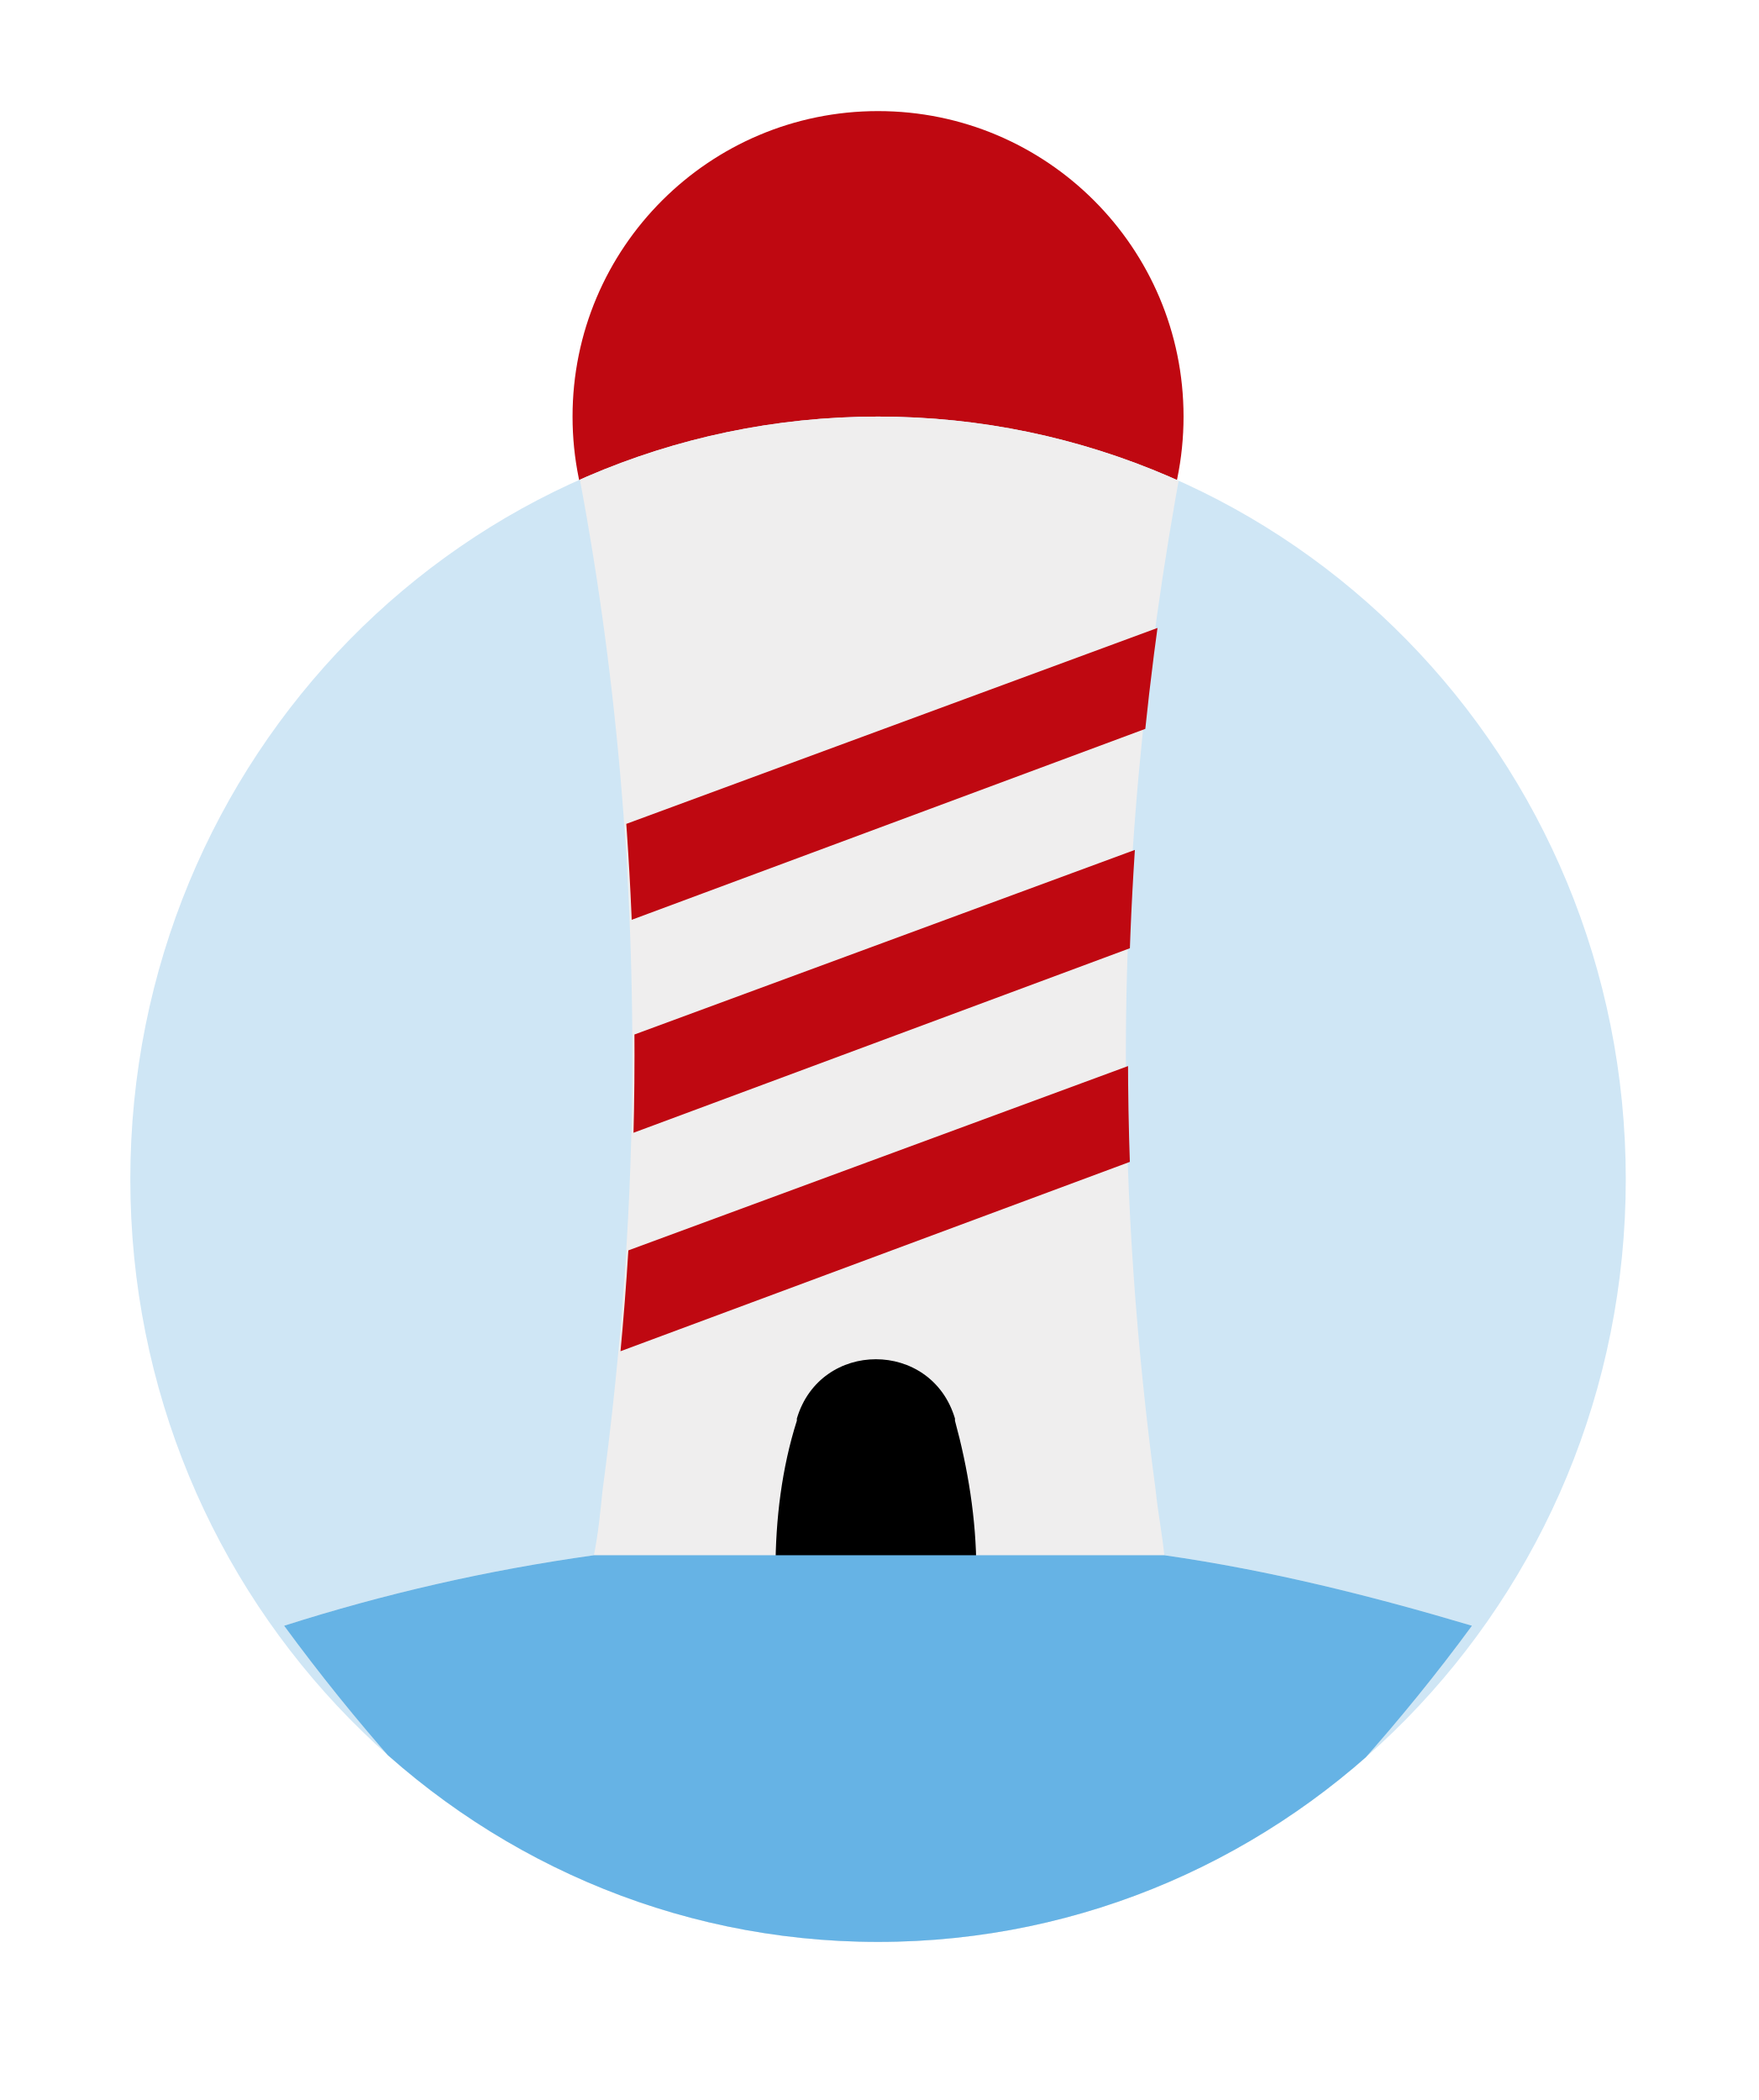
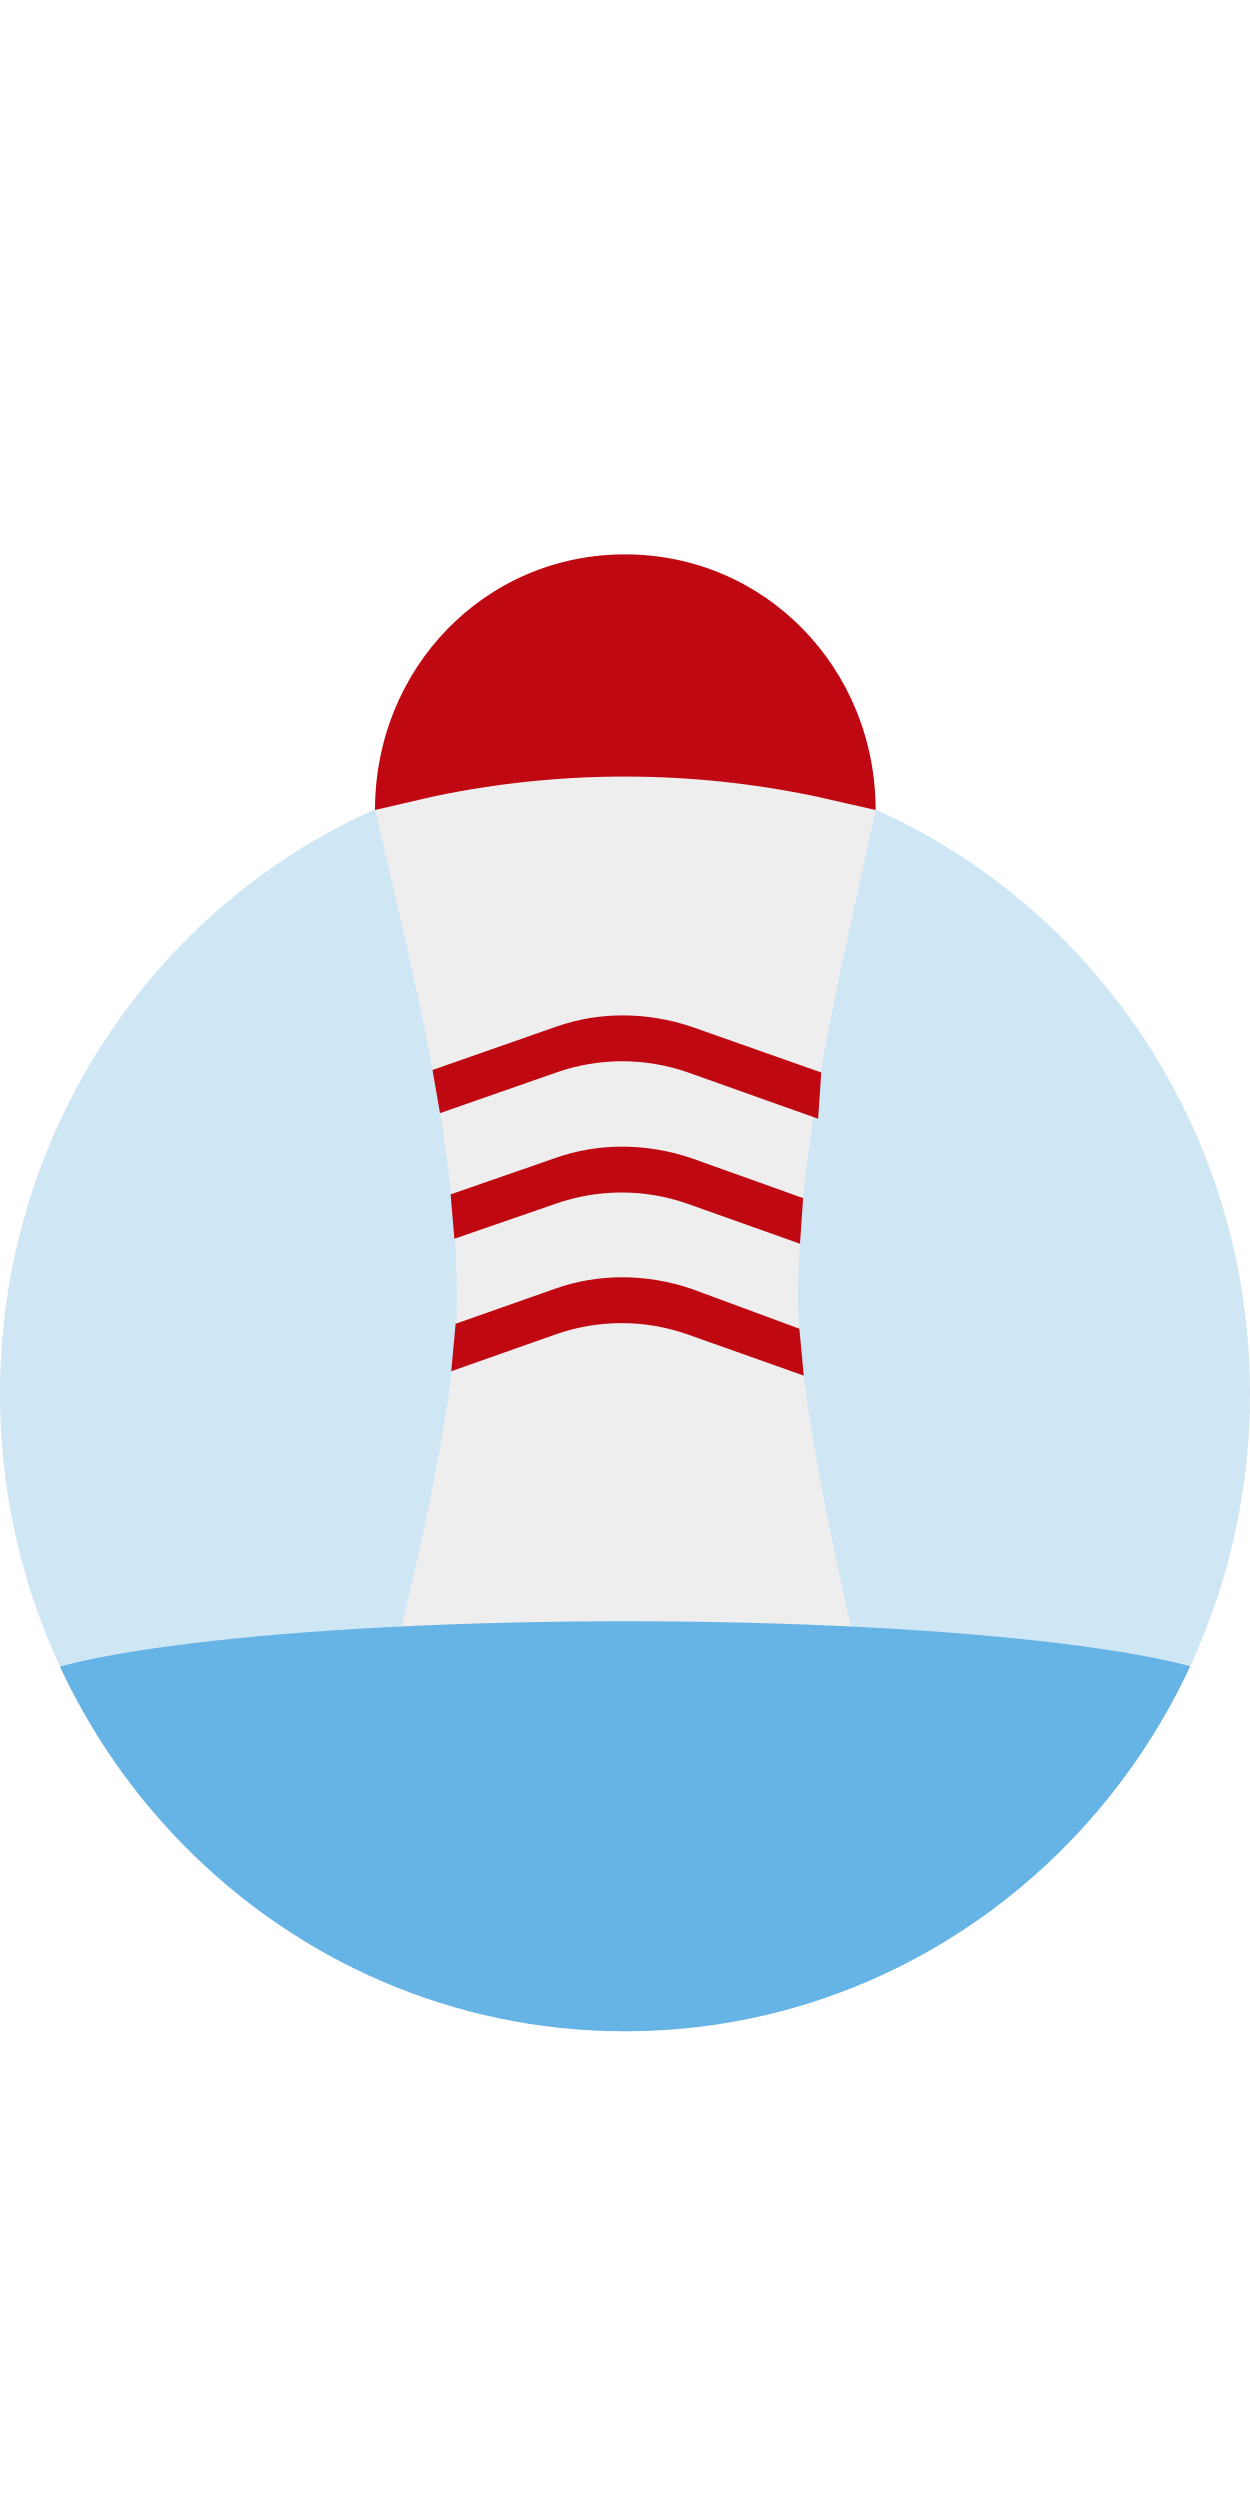
- <svg xmlns="http://www.w3.org/2000/svg" xmlns:xlink="http://www.w3.org/1999/xlink" version="1.1" id="Capa_1" x="0px" y="0px" viewBox="0 0 82.3 98.3" style="enable-background:new 0 0 82.3 98.3;" xml:space="preserve">
+ <svg xmlns="http://www.w3.org/2000/svg" xmlns:xlink="http://www.w3.org/1999/xlink" version="1.1" id="Capa_1" x="0px" y="0px" viewBox="0 0 200 400" style="enable-background:new 0 0 200 400;" xml:space="preserve">
  <style type="text/css">
	.st0{fill:#BF0811;}
	.st1{fill:#CFE6F5;}
- 	.st2{clip-path:url(#SVGID_2_);fill:#EFEEEE;}
- 	.st3{clip-path:url(#SVGID_4_);}
- 	.st4{clip-path:url(#SVGID_6_);fill:#66B3E5;}
- 	.st5{clip-path:url(#SVGID_8_);fill:#BF0811;}
- 	.st6{clip-path:url(#SVGID_11_);fill:#BF0811;}
- 	.st7{clip-path:url(#SVGID_13_);fill:#BF0811;}
+ 	.st2{clip-path:url(#SVGID_4_);fill:#EFEEEE;}
+ 	.st3{clip-path:url(#SVGID_6_);}
+ 	.st4{clip-path:url(#SVGID_8_);fill:#66B3E5;}
+ 	.st5{clip-path:url(#SVGID_10_);fill:#BF0811;}
+ 	.st6{clip-path:url(#SVGID_12_);fill:#BF0811;}
+ 	.st7{clip-path:url(#SVGID_14_);fill:#BF0811;}
+ 	.st8{clip-path:url(#SVGID_15_);fill:#EFEEEE;}
+ 	.st9{clip-path:url(#SVGID_15_);fill:#66B3E5;}
</style>
-   <circle class="st0" cx="41.1" cy="19.5" r="14.3" />
+   <circle class="st0" cx="-443.6" cy="112.3" r="40.9" />
+   <g>
+     <ellipse id="SVGID_1_" class="st1" cx="-443.6" cy="214.3" rx="100" ry="102" />
+   </g>
  <g>
    <g>
-       <ellipse id="SVGID_9_" class="st1" cx="41.1" cy="55.2" rx="35" ry="35.7" />
-     </g>
-     <g>
      <defs>
-         <ellipse id="SVGID_1_" cx="41.1" cy="55.2" rx="35" ry="35.7" />
-       </defs>
-       <clipPath id="SVGID_2_">
-         <use xlink:href="#SVGID_1_" style="overflow:visible;" />
-       </clipPath>
-       <path class="st2" d="M57.9,88.5c0,0-10.7,4.1-16.8,4.1c-6,0-16.7-3.9-16.7-4c-4.1-3.8-7.8-8-11.1-12.5c4.7-1.5,9.5-2.6,14.5-3.3    c0.2-1,0.3-2,0.4-3c0.9-6.7,1.4-13.5,1.4-20.4c0-10.2-1-20.1-3-29.7c4.4-1.9,9.3-2.9,14.5-2.9s10.1,1,14.6,2.9    c-1.9,9.6-3,19.5-3,29.7c0,6.9,0.5,13.7,1.4,20.4c0.1,1,0.3,2,0.4,3c4.9,0.7,9.7,1.9,14.4,3.3C65.6,80.6,61.9,84.7,57.9,88.5z" />
-     </g>
-     <g>
-       <defs>
-         <ellipse id="SVGID_3_" cx="41.1" cy="55.2" rx="35" ry="35.7" />
+         <ellipse id="SVGID_3_" cx="-443.6" cy="214.3" rx="100" ry="102" />
      </defs>
      <clipPath id="SVGID_4_">
        <use xlink:href="#SVGID_3_" style="overflow:visible;" />
      </clipPath>
-       <path class="st3" d="M41,81.8c-0.7,0-1.4,0-2.1,0.1c-0.6,0.1-1.3-0.3-1.5-1c-1.4-4.1-1.1-4.7-1.1-7.4c0-2.4,0.3-4.8,1-7v-0.1    c1.1-3.7,6.3-3.7,7.4,0v0.1c0.6,2.2,1,4.6,1,7c0,2.6-0.4,5.1-1.1,7.4c-0.2,0.6-0.8,1-1.5,1C42.5,81.8,41.7,81.8,41,81.8z" />
+       <path class="st2" d="M-395.6,309.5c0,0-30.6,11.7-48,11.7c-17.1,0-47.7-11.1-47.7-11.4c-11.7-10.9-22.3-22.9-31.7-35.7    c13.4-4.3,27.1-7.4,41.4-9.4c0.6-2.9,0.9-5.7,1.1-8.6c2.6-19.1,4-38.6,4-58.3c0-29.1-2.9-57.4-8.6-84.9    c12.6-5.4,26.6-8.3,41.4-8.3s28.9,2.9,41.7,8.3c-5.4,27.4-8.6,55.7-8.6,84.9c0,19.7,1.4,39.1,4,58.3c0.3,2.9,0.9,5.7,1.1,8.6    c14,2,27.7,5.4,41.1,9.4C-373.6,286.9-384.1,298.6-395.6,309.5z" />
    </g>
+   </g>
+   <g>
    <g>
      <defs>
-         <ellipse id="SVGID_5_" cx="41.1" cy="55.2" rx="35" ry="35.7" />
+         <ellipse id="SVGID_5_" cx="-443.6" cy="214.3" rx="100" ry="102" />
      </defs>
      <clipPath id="SVGID_6_">
        <use xlink:href="#SVGID_5_" style="overflow:visible;" />
      </clipPath>
-       <path class="st4" d="M54.5,72.8c4.9,0.7,9.7,1.9,14.4,3.3c-3.3,4.5-7,8.6-11,12.4c0,0-10.7,4.1-16.8,4.1c-6,0-16.7-3.9-16.7-4    c-4.1-3.8-7.8-8-11.1-12.5c4.7-1.5,9.5-2.6,14.5-3.3H54.5z" />
+       <path class="st3" d="M-443.8,290.3c-2,0-4,0-6,0.3c-1.7,0.3-3.7-0.9-4.3-2.9c-4-11.7-3.1-13.4-3.1-21.1c0-6.9,0.9-13.7,2.9-20    v-0.3c3.1-10.6,18-10.6,21.1,0v0.3c1.7,6.3,2.9,13.1,2.9,20c0,7.4-1.1,14.6-3.1,21.1c-0.6,1.7-2.3,2.9-4.3,2.9    C-439.6,290.3-441.8,290.3-443.8,290.3z" />
+     </g>
+   </g>
+   <g>
+     <g>
+       <defs>
+         <ellipse id="SVGID_7_" cx="-443.6" cy="214.3" rx="100" ry="102" />
+       </defs>
+       <clipPath id="SVGID_8_">
+         <use xlink:href="#SVGID_7_" style="overflow:visible;" />
+       </clipPath>
+       <path class="st4" d="M-404,264.8c13.7,2,29.7,5.4,42.8,9.3c-9.4,12.9-22.9,24.6-34.3,35.4c0,0-30.6,11.7-48,11.7    c-17.1,0-47.7-11.1-47.7-11.4c-11.7-10.9-25.1-22.9-34.6-35.7c13.2-4.2,29.5-7.3,43.7-9.3c0.4-0.1,0.8-0.1,1.2-0.1h74.4    C-405.7,264.6-404.9,264.6-404,264.8z" />
    </g>
  </g>
  <g>
    <g>
      <g>
-         <defs>
-           <polygon id="SVGID_7_" points="58.5,52.3 23.8,65.2 23.8,60.6 58.5,47.8     " />
-         </defs>
-         <clipPath id="SVGID_8_">
-           <use xlink:href="#SVGID_7_" style="overflow:visible;" />
-         </clipPath>
-         <path class="st5" d="M58,88.5c0,0-10.7,4.1-16.8,4.1c-6,0-16.7-3.9-16.7-4c-4.1-3.8-7.8-8-11.1-12.5c4.7-1.5,9.5-2.6,14.5-3.3     c0.2-1,0.3-2,0.4-3c0.9-6.7,1.4-13.5,1.4-20.4c0-10.2-1-20.1-3-29.7c4.4-1.9,9.3-2.9,14.5-2.9s10.1,1,14.6,2.9     c-1.9,9.6-3,19.5-3,29.7c0,6.9,0.5,13.7,1.4,20.4c0.1,1,0.3,2,0.4,3c4.9,0.7,9.7,1.9,14.4,3.3C65.7,80.6,62,84.7,58,88.5z" />
+         <g>
+           <defs>
+             <polygon id="SVGID_9_" points="-393.8,206 -493,242.9 -493,229.7 -393.8,193.2      " />
+           </defs>
+           <clipPath id="SVGID_10_">
+             <use xlink:href="#SVGID_9_" style="overflow:visible;" />
+           </clipPath>
+           <path class="st5" d="M-395.3,309.5c0,0-30.6,11.7-48,11.7c-17.1,0-47.7-11.1-47.7-11.4c-11.7-10.9-22.3-22.9-31.7-35.7      c13.4-4.3,27.1-7.4,41.4-9.4c0.6-2.9,0.9-5.7,1.1-8.6c2.6-19.1,4-38.6,4-58.3c0-29.1-2.9-57.4-8.6-84.9      c12.6-5.4,26.6-8.3,41.4-8.3c14.9,0,28.9,2.9,41.7,8.3c-5.4,27.4-8.6,55.7-8.6,84.9c0,19.7,1.4,39.1,4,58.3      c0.3,2.9,0.9,5.7,1.1,8.6c14,2,27.7,5.4,41.1,9.4C-373.3,286.9-383.8,298.6-395.3,309.5z" />
+         </g>
      </g>
    </g>
    <g>
      <g>
-         <defs>
-           <polygon id="SVGID_10_" points="58.5,42.3 23.8,55.2 23.8,50.6 58.5,37.8     " />
-         </defs>
-         <clipPath id="SVGID_11_">
-           <use xlink:href="#SVGID_10_" style="overflow:visible;" />
-         </clipPath>
-         <path class="st6" d="M58,88.5c0,0-10.7,4.1-16.8,4.1c-6,0-16.7-3.9-16.7-4c-4.1-3.8-7.8-8-11.1-12.5c4.7-1.5,9.5-2.6,14.5-3.3     c0.2-1,0.3-2,0.4-3c0.9-6.7,1.4-13.5,1.4-20.4c0-10.2-1-20.1-3-29.7c4.4-1.9,9.3-2.9,14.5-2.9s10.1,1,14.6,2.9     c-1.9,9.6-3,19.5-3,29.7c0,6.9,0.5,13.7,1.4,20.4c0.1,1,0.3,2,0.4,3c4.9,0.7,9.7,1.9,14.4,3.3C65.7,80.6,62,84.7,58,88.5z" />
+         <g>
+           <defs>
+             <polygon id="SVGID_11_" points="-393.8,177.5 -493,214.3 -493,201.2 -393.8,164.6      " />
+           </defs>
+           <clipPath id="SVGID_12_">
+             <use xlink:href="#SVGID_11_" style="overflow:visible;" />
+           </clipPath>
+           <path class="st6" d="M-395.3,309.5c0,0-30.6,11.7-48,11.7c-17.1,0-47.7-11.1-47.7-11.4c-11.7-10.9-22.3-22.9-31.7-35.7      c13.4-4.3,27.1-7.4,41.4-9.4c0.6-2.9,0.9-5.7,1.1-8.6c2.6-19.1,4-38.6,4-58.3c0-29.1-2.9-57.4-8.6-84.9      c12.6-5.4,26.6-8.3,41.4-8.3c14.9,0,28.9,2.9,41.7,8.3c-5.4,27.4-8.6,55.7-8.6,84.9c0,19.7,1.4,39.1,4,58.3      c0.3,2.9,0.9,5.7,1.1,8.6c14,2,27.7,5.4,41.1,9.4C-373.3,286.9-383.8,298.6-395.3,309.5z" />
+         </g>
      </g>
    </g>
    <g>
      <g>
-         <defs>
-           <polygon id="SVGID_12_" points="58.5,32.3 23.8,45.2 23.8,40.6 58.5,27.8     " />
-         </defs>
-         <clipPath id="SVGID_13_">
-           <use xlink:href="#SVGID_12_" style="overflow:visible;" />
-         </clipPath>
-         <path class="st7" d="M58,88.5c0,0-10.7,4.1-16.8,4.1c-6,0-16.7-3.9-16.7-4c-4.1-3.8-7.8-8-11.1-12.5c4.7-1.5,9.5-2.6,14.5-3.3     c0.2-1,0.3-2,0.4-3c0.9-6.7,1.4-13.5,1.4-20.4c0-10.2-1-20.1-3-29.7c4.4-1.9,9.3-2.9,14.5-2.9s10.1,1,14.6,2.9     c-1.9,9.6-3,19.5-3,29.7c0,6.9,0.5,13.7,1.4,20.4c0.1,1,0.3,2,0.4,3c4.9,0.7,9.7,1.9,14.4,3.3C65.7,80.6,62,84.7,58,88.5z" />
+         <g>
+           <defs>
+             <polygon id="SVGID_13_" points="-393.8,148.9 -493,185.7 -493,172.6 -393.8,136      " />
+           </defs>
+           <clipPath id="SVGID_14_">
+             <use xlink:href="#SVGID_13_" style="overflow:visible;" />
+           </clipPath>
+           <path class="st7" d="M-395.3,309.5c0,0-30.6,11.7-48,11.7c-17.1,0-47.7-11.1-47.7-11.4c-11.7-10.9-22.3-22.9-31.7-35.7      c13.4-4.3,27.1-7.4,41.4-9.4c0.6-2.9,0.9-5.7,1.1-8.6c2.6-19.1,4-38.6,4-58.3c0-29.1-2.9-57.4-8.6-84.9      c12.6-5.4,26.6-8.3,41.4-8.3c14.9,0,28.9,2.9,41.7,8.3c-5.4,27.4-8.6,55.7-8.6,84.9c0,19.7,1.4,39.1,4,58.3      c0.3,2.9,0.9,5.7,1.1,8.6c14,2,27.7,5.4,41.1,9.4C-373.3,286.9-383.8,298.6-395.3,309.5z" />
+         </g>
      </g>
    </g>
  </g>
+   <g>
+     <defs>
+       <ellipse id="SVGID_2_" cx="100" cy="223" rx="100" ry="102" />
+     </defs>
+     <use xlink:href="#SVGID_2_" style="overflow:visible;fill:#CFE6F5;" />
+     <clipPath id="SVGID_15_">
+       <use xlink:href="#SVGID_2_" style="overflow:visible;" />
+     </clipPath>
+     <path class="st8" d="M61.9,269.7c0.6-2.9,11.2-41.9,11.2-61.9c0-29.6-9.7-61.2-15.4-89c12.7-5.5,27.6-8.5,42.6-8.5   s29.2,2.9,42.1,8.4c-5.5,27.8-14.7,59.6-14.7,89.1c0,20,10.9,62,11.2,64.9C134.7,272.7,65.1,269.7,61.9,269.7z" />
+     <path class="st9" d="M200,272c0-0.1,0-0.3,0-0.4c0,0,0,0,0,0h0c-1.7-6.8-45.8-12.2-99.9-12.2c-54.1,0-98.2,5.4-99.9,12.2h0   c0,0,0,0,0,0c0,0.1,0,0.3,0,0.4h0.1c0.5,34.9,62.9,54.3,100.1,54.3C137,326.3,199.4,306.9,200,272L200,272z" />
+   </g>
+   <path class="st0" d="M60,129.6c0-22.6,17.5-40.9,40-40.9s40.1,18.3,40.1,40.9l-9.7-2.2c-20.1-4.2-40.8-4.2-60.9,0L60,129.6z" />
+   <g>
+     <path class="st0" d="M72.7,198.2l-0.6-7.1l16.7-5.8c7-2.5,14.7-2.4,21.8,0l17.9,6.4L128,199l-18-6.4c-6.8-2.4-14.3-2.4-21.1,0   L72.7,198.2z" />
+   </g>
+   <g>
+     <path class="st0" d="M72.2,219.4l0.7-7.6l15.9-5.6c7-2.5,14.7-2.4,21.8,0l17.3,6.4l0.7,7.5l-18.6-6.6c-6.8-2.4-14.3-2.4-21.1,0   L72.2,219.4z" />
+   </g>
+   <g>
+     <path class="st0" d="M70.4,178.1l-1.2-6.9l19.7-6.9c7-2.5,14.7-2.4,21.8,0l20.7,7.3l-0.5,7.4l-20.8-7.4c-6.8-2.4-14.3-2.4-21.1,0   L70.4,178.1z" />
+   </g>
</svg>
